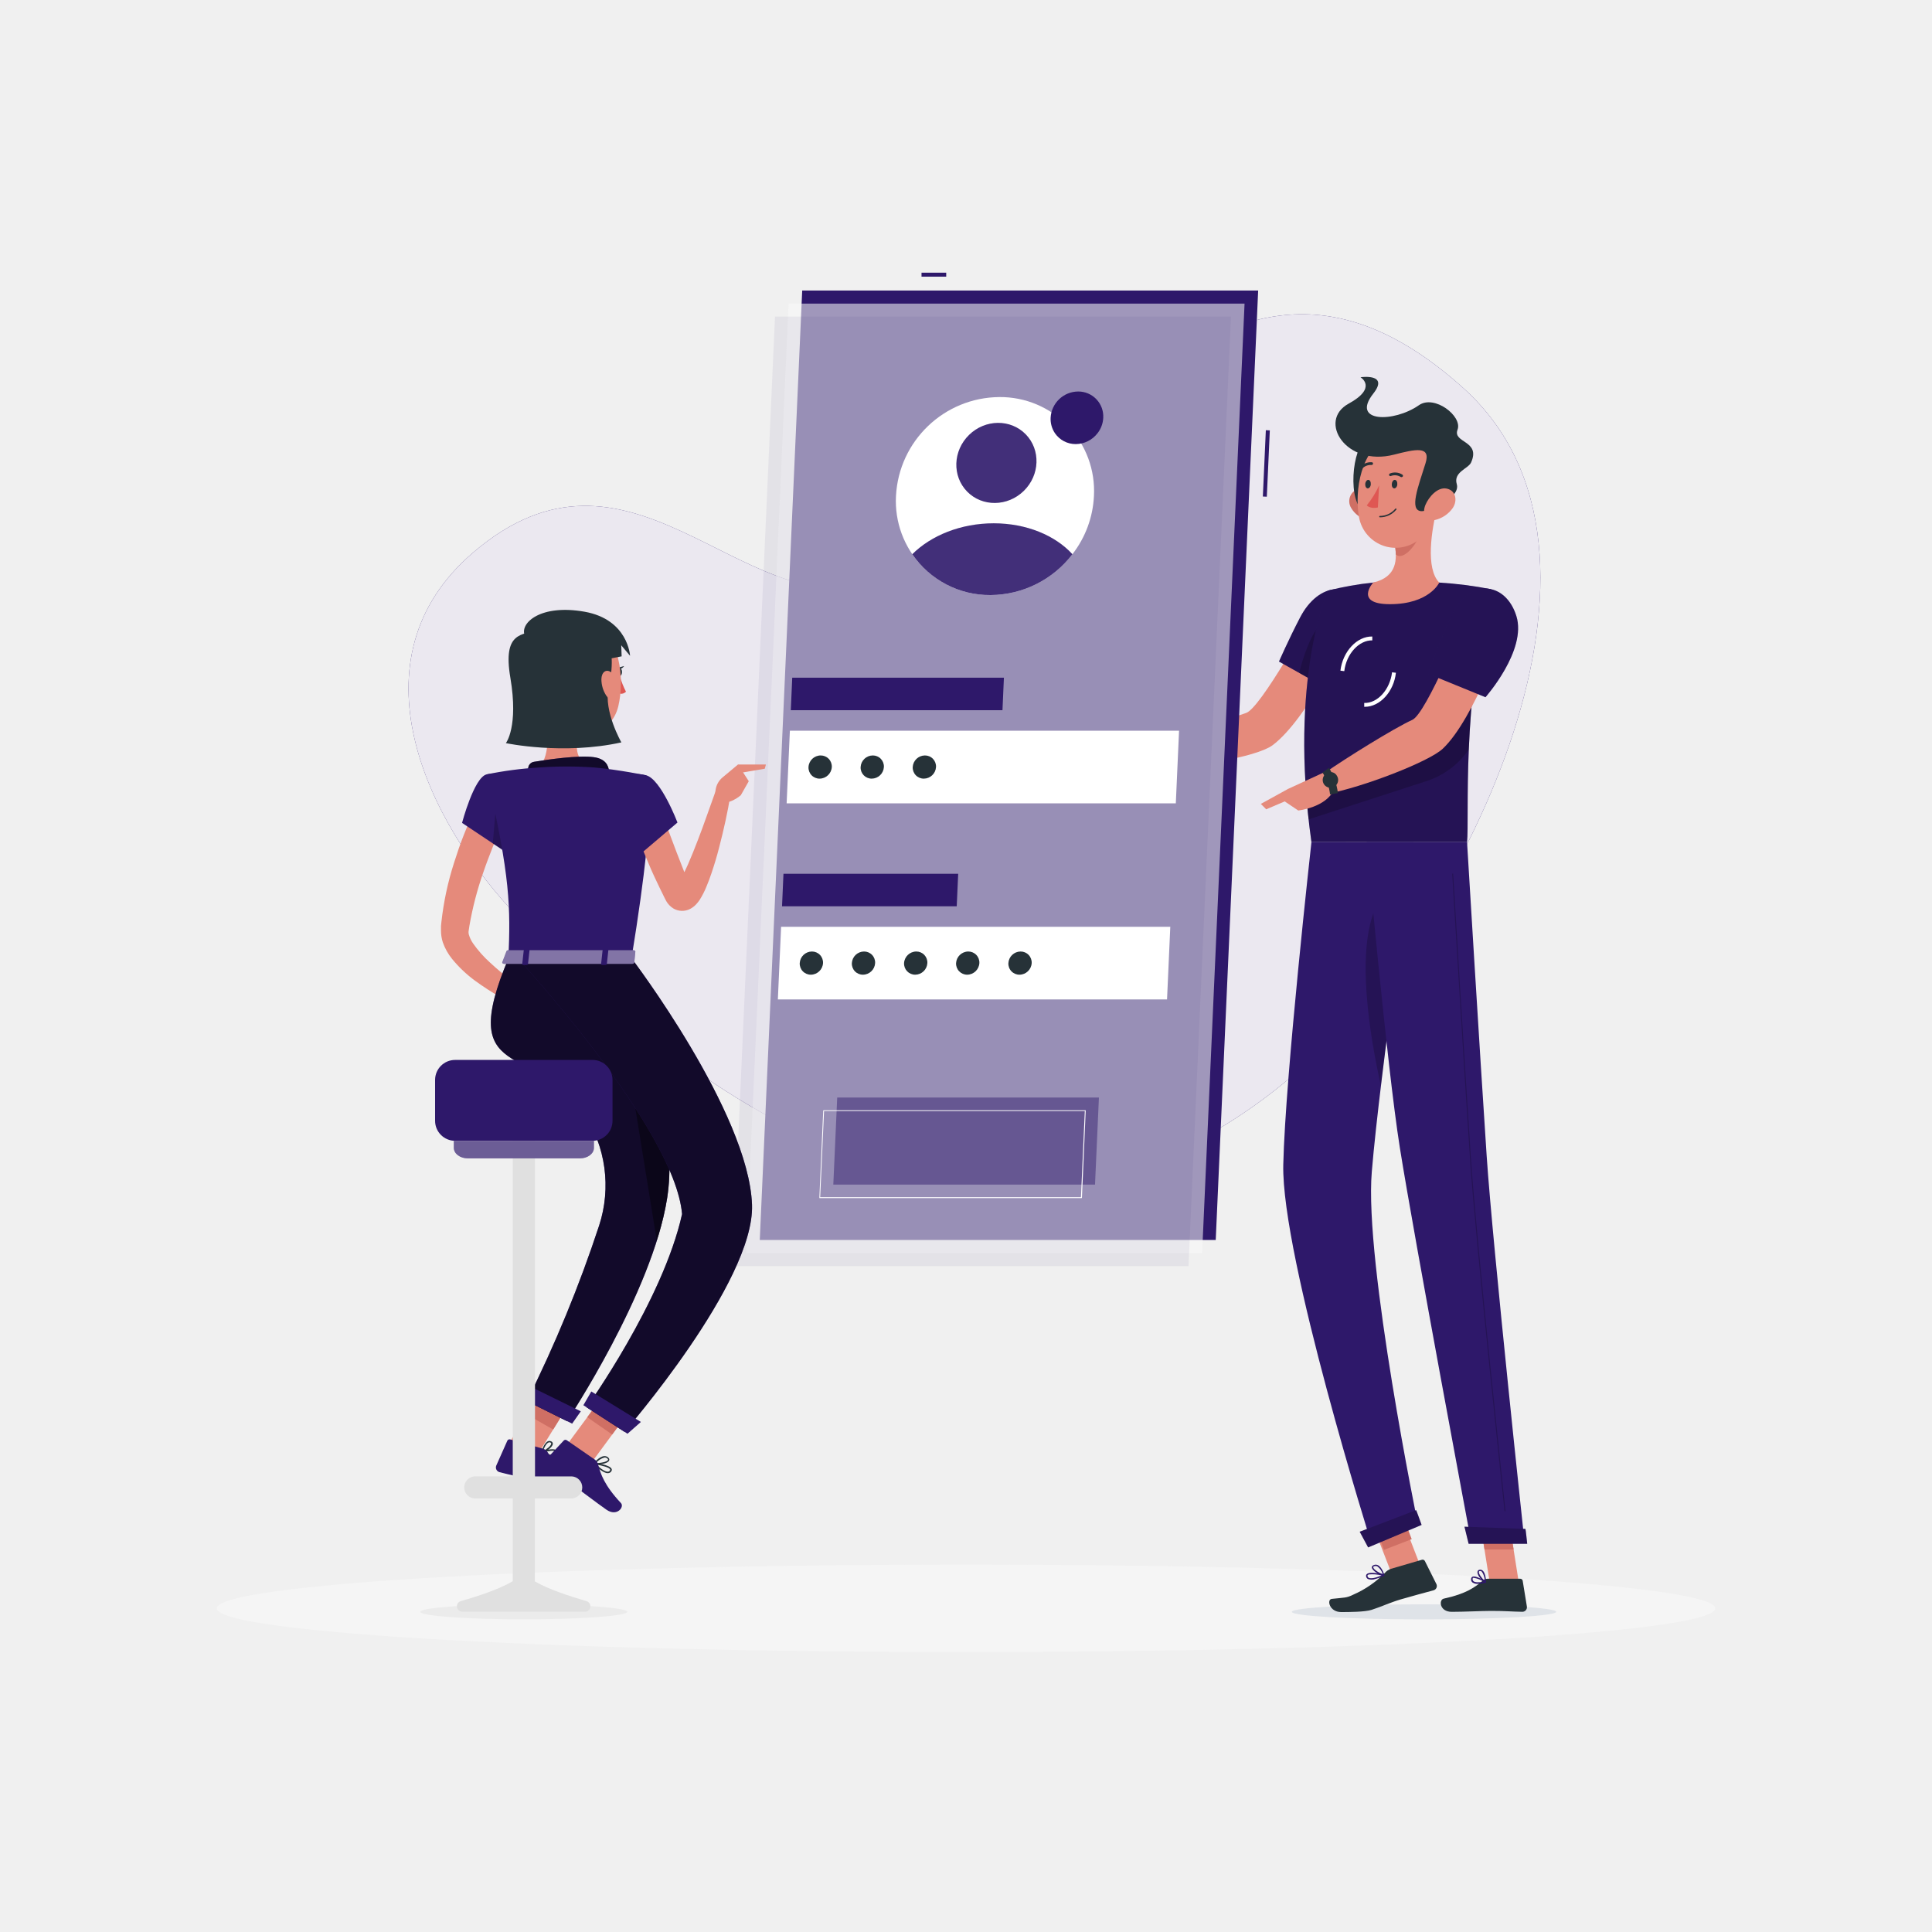
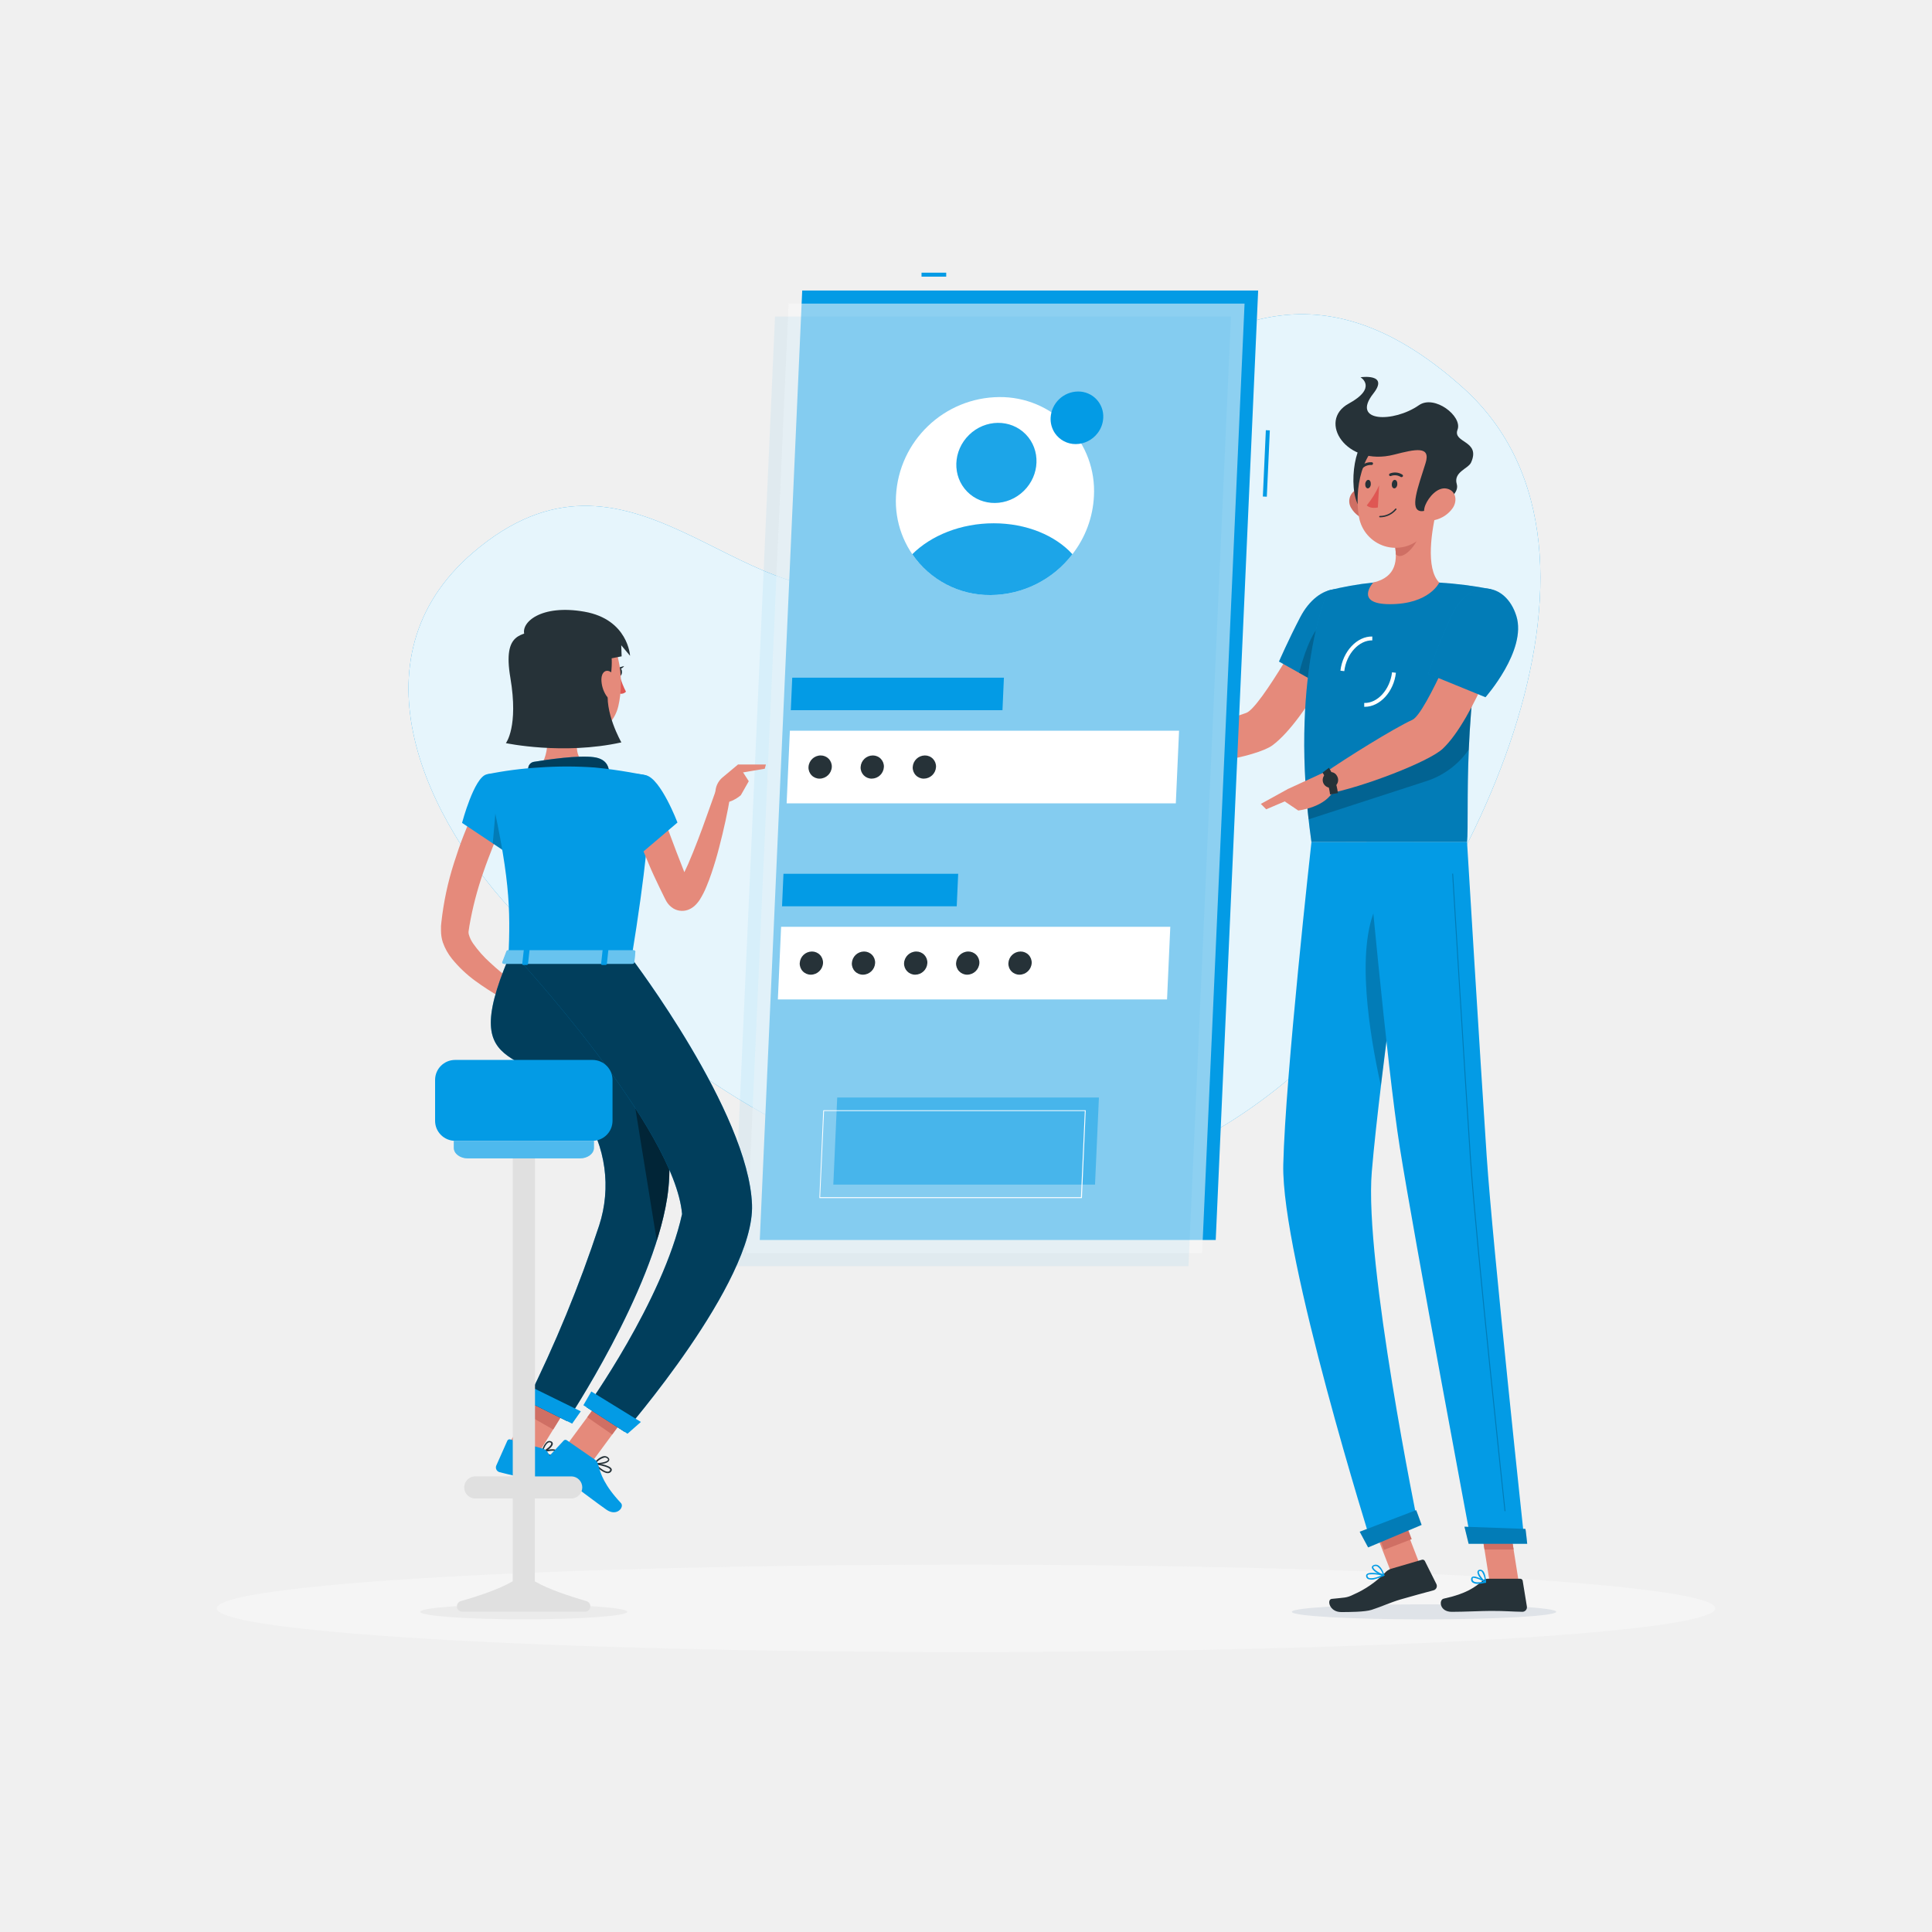
<svg xmlns="http://www.w3.org/2000/svg" viewBox="0 0 500 500">
  <g id="freepik--background-simple--inject-24">
-     <path d="M134.46,237.74C193,298.1,269.93,340,341.24,272.37c36.76-34.84,85.34-128.93,37.4-172-66.07-59.34-104,37.75-153.37,50.91-33.86,9-62.33-43-102.86-8.26C90.37,170.47,110.12,212.65,134.46,237.74Z" style="fill:#2E186A" />
+     <path d="M134.46,237.74C193,298.1,269.93,340,341.24,272.37c36.76-34.84,85.34-128.93,37.4-172-66.07-59.34-104,37.75-153.37,50.91-33.86,9-62.33-43-102.86-8.26C90.37,170.47,110.12,212.65,134.46,237.74Z" style="fill:#039BE5" />
    <path d="M134.46,237.74C193,298.1,269.93,340,341.24,272.37c36.76-34.84,85.34-128.93,37.4-172-66.07-59.34-104,37.75-153.37,50.91-33.86,9-62.33-43-102.86-8.26C90.37,170.47,110.12,212.65,134.46,237.74Z" style="fill:#fff;opacity:0.9" />
  </g>
  <g id="freepik--Shadow--inject-24">
    <ellipse cx="250" cy="416.24" rx="193.89" ry="11.32" style="fill:#f5f5f5" />
  </g>
  <g id="freepik--character-2--inject-24">
    <path d="M349.25,163.43l-9.92-4s-13.09,23.87-16.84,25.08c-5.1,1.64-15.66,6.2-21.92,7-.85,1-2.24,4.11-2.11,5.24,8.41,2.81,26.89-.92,30.85-3.86C338.32,186.22,349.25,163.43,349.25,163.43Z" style="fill:#e58a7b" />
-     <path d="M352.3,158c1.85,6.83-8.17,20.57-8.17,20.57L331,171.21s2.46-5.65,5.46-11.4C341.27,150.52,350.19,150.21,352.3,158Z" style="fill:#2E186A" />
+     <path d="M352.3,158c1.85,6.83-8.17,20.57-8.17,20.57L331,171.21s2.46-5.65,5.46-11.4C341.27,150.52,350.19,150.21,352.3,158Z" style="fill:#039BE5" />
    <path d="M352.3,158c1.85,6.83-8.17,20.57-8.17,20.57L331,171.21s2.46-5.65,5.46-11.4C341.27,150.52,350.19,150.21,352.3,158Z" style="opacity:0.2" />
    <path d="M336.21,174.15l5.17,2.9.91-15.87C339.28,163.49,337.16,170.45,336.21,174.15Z" style="opacity:0.2" />
-     <path d="M343.66,152.86s-10.22,22.74-4.26,65.08h40.27c.64-6.18-1.48-36.34,6.19-65.46a102.44,102.44,0,0,0-13.38-1.71,147.88,147.88,0,0,0-17.11,0A78.93,78.93,0,0,0,343.66,152.86Z" style="fill:#2E186A" />
+     <path d="M343.66,152.86s-10.22,22.74-4.26,65.08h40.27c.64-6.18-1.48-36.34,6.19-65.46a102.44,102.44,0,0,0-13.38-1.71,147.88,147.88,0,0,0-17.11,0A78.93,78.93,0,0,0,343.66,152.86Z" style="fill:#039BE5" />
    <path d="M343.66,152.86s-10.22,22.74-4.26,65.08h40.27c.64-6.18-1.48-36.34,6.19-65.46a102.44,102.44,0,0,0-13.38-1.71,147.88,147.88,0,0,0-17.11,0A78.93,78.93,0,0,0,343.66,152.86Z" style="opacity:0.2" />
    <path d="M334.32,417.14c-.06,1.08,15.21,1.95,34.1,1.95s34.27-.87,34.33-1.95-15.2-1.94-34.1-1.94S334.39,416.07,334.32,417.14Z" style="fill:#e8ecf1;mix-blend-mode:multiply" />
    <rect x="357.82" y="390.96" width="7.68" height="17.09" transform="matrix(0.93, -0.36, 0.36, 0.93, -119.46, 156.75)" style="fill:#e58a7b" />
    <polygon points="393.05 409.45 385.52 409.45 382.76 392.02 390.29 392.02 393.05 409.45" style="fill:#e58a7b" />
    <path d="M385,408.58h8.46a.62.62,0,0,1,.61.52l1.09,6.69a1.18,1.18,0,0,1-1.18,1.34c-2.95-.05-4.37-.23-8.09-.23-2.29,0-7,.24-10.18.24s-3.39-3.12-2.08-3.41c5.88-1.27,8.16-3,10.12-4.68A1.89,1.89,0,0,1,385,408.58Z" style="fill:#263238" />
    <path d="M360,406l8-2.34a.65.65,0,0,1,.75.32l3,6a1.15,1.15,0,0,1-.75,1.59c-2.91.8-4.86,1.29-8.5,2.35-2.51.73-5.07,1.92-7.55,2.71-1.72.55-5.76.57-7.85.57-3.09,0-3.78-3.26-2.45-3.41,3.35-.37,3.8-.2,5.65-1.13a25.69,25.69,0,0,0,8.08-5.58A3.75,3.75,0,0,1,360,406Z" style="fill:#263238" />
    <path d="M301.83,191.47,293.55,188l-3.41,9.18a34,34,0,0,0,10.24,0Z" style="fill:#e58a7b" />
    <polygon points="287.39 187.76 287.17 193.86 290.14 197.16 293.55 187.98 287.39 187.76" style="fill:#e58a7b" />
    <rect x="356.33" y="391.24" width="7.68" height="8.81" transform="translate(-118.31 156.23) rotate(-21.11)" style="fill:#cf6f64" />
    <polygon points="390.29 392.02 382.76 392.02 384.19 401.01 391.72 401.01 390.29 392.02" style="fill:#cf6f64" />
    <path d="M338.12,206.49c.15,1.81.32,3.66.54,5.56l29.94-9.72A21.44,21.44,0,0,0,380.12,194c.12-2.67.27-5.48.5-8.41.1-1.42.22-2.88.35-4.36s.31-3.12.5-4.7Z" style="opacity:0.2" />
    <path d="M347.9,173.69l-1-.12c.59-5,4.32-8.94,8.25-8.84l0,1C351.71,165.66,348.43,169.21,347.9,173.69Z" style="fill:#fff" />
    <path d="M353.23,182.92h-.17l0-1c3.44.13,6.67-3.46,7.2-7.93l1,.12C360.73,179,357.12,182.92,353.23,182.92Z" style="fill:#fff" />
    <path d="M371.92,131.5c-1.41,5.51-3.07,15.6.56,19.27,0,0-2.54,5.59-12.77,5.59-9.35,0-4.34-5.59-4.34-5.59,6.22-1.46,6.33-6,5.51-10.3Z" style="fill:#e58a7b" />
    <path d="M367.42,135.16l-6.53,5.31a17.6,17.6,0,0,1,.35,3c1.91,1.9,5.74-2.91,6.13-5.37A8,8,0,0,0,367.42,135.16Z" style="fill:#cf6f64" />
    <path d="M349.66,131.43a6.61,6.61,0,0,0,4.25,3.14c2.4.53,3.6-1.68,2.94-3.9-.59-2-2.56-4.69-5-4.23A3.34,3.34,0,0,0,349.66,131.43Z" style="fill:#cf6f64" />
    <path d="M353.63,113.8c-3.74,1.71-5.06,16.57-.36,18.77S360.71,110.55,353.63,113.8Z" style="fill:#263238" />
    <path d="M373.06,123.21c-.9,7.46-1,11.85-5,15.67a9.62,9.62,0,0,1-16.36-5.1c-1.21-6.7.46-17.77,7.94-20.74A9.63,9.63,0,0,1,373.06,123.21Z" style="fill:#e58a7b" />
    <path d="M360.77,117.66c5.54-1.41,9.61-2.37,8.15,2.24-1.93,6.16-4.25,12.12-1.14,12.39,1.9.17,10.3-3.39,9.23-7-.93-3.14,3-4,3.7-5.59,2.59-5.76-4.82-5-3.5-8.5s-6-9.14-10-6.33c-6.51,4.54-17.68,4.47-11.81-3,4.21-5.33-3.3-4.24-3.3-4.24s4.54,2.69-3.1,6.85C340.92,108.92,348.33,120.85,360.77,117.66Z" style="fill:#263238" />
    <path d="M376,131.43a7.75,7.75,0,0,1-4.61,3.14c-2.47.53-3.42-1.68-2.49-3.9.83-2,3.11-4.69,5.47-4.23S377.27,129.47,376,131.43Z" style="fill:#e58a7b" />
-     <path d="M339.4,217.94s-6.76,60.5-7.29,83.46c-.54,23.88,22.91,98.39,22.91,98.39l12-5s-14-68.08-12-91.53c2.12-25.57,10.88-85.28,10.88-85.28Z" style="fill:#2E186A" />
+     <path d="M339.4,217.94s-6.76,60.5-7.29,83.46c-.54,23.88,22.91,98.39,22.91,98.39l12-5s-14-68.08-12-91.53c2.12-25.57,10.88-85.28,10.88-85.28Z" style="fill:#039BE5" />
    <path d="M356.2,234.55c-5.39,11.18-1.76,33.29,1.16,46.39,1.11-9.25,2.43-19.29,3.68-28.58C360.92,238.08,359.81,227.05,356.2,234.55Z" style="opacity:0.2" />
-     <path d="M366.49,390.83c.06,0,1.42,3.82,1.42,3.82l-13.84,5.82-2.18-4.06Z" style="fill:#2E186A" />
-     <path d="M353.69,217.94s5.17,57.54,8.59,79.09c3.76,23.61,18.5,102.24,18.5,102.24h13.79s-8.26-76.72-9.82-100.1c-1.7-25.36-5.08-81.23-5.08-81.23Z" style="fill:#2E186A" />
-     <path d="M394.78,395.68c.06,0,.46,3.85.46,3.85H380.08L379,395.11Z" style="fill:#2E186A" />
+     <path d="M366.49,390.83c.06,0,1.42,3.82,1.42,3.82l-13.84,5.82-2.18-4.06Z" style="fill:#039BE5" />
+     <path d="M353.69,217.94s5.17,57.54,8.59,79.09c3.76,23.61,18.5,102.24,18.5,102.24h13.79s-8.26-76.72-9.82-100.1c-1.7-25.36-5.08-81.23-5.08-81.23Z" style="fill:#039BE5" />
+     <path d="M394.78,395.68c.06,0,.46,3.85.46,3.85H380.08L379,395.11Z" style="fill:#039BE5" />
    <path d="M389.5,391.12a.13.13,0,0,1-.13-.11c-.08-.7-7.53-70-8.93-91-1.52-22.78-4.58-73.31-4.61-73.82a.12.12,0,0,1,.12-.13h0a.13.13,0,0,1,.13.12c0,.51,3.09,51,4.61,73.82,1.4,21,8.85,90.25,8.92,91a.12.12,0,0,1-.11.14Z" style="opacity:0.2" />
    <path d="M361.62,125.29c0,.61-.38,1.1-.78,1.1s-.69-.49-.65-1.1.38-1.1.78-1.1S361.66,124.69,361.62,125.29Z" style="fill:#263238" />
    <path d="M354.76,125.29c0,.61-.39,1.1-.78,1.1s-.69-.49-.66-1.1.39-1.1.79-1.1S354.8,124.69,354.76,125.29Z" style="fill:#263238" />
    <path d="M356.92,125.6a23.3,23.3,0,0,1-3.2,5.19c1,1,2.87.54,2.87.54Z" style="fill:#df5753" />
    <path d="M357.1,133.88a.17.17,0,0,1-.17-.18.19.19,0,0,1,.19-.18,5.12,5.12,0,0,0,4-1.88.19.19,0,0,1,.25,0,.18.18,0,0,1,0,.25A5.46,5.46,0,0,1,357.1,133.88Z" style="fill:#263238" />
    <path d="M362.84,123.45a.34.34,0,0,1-.31,0,2.84,2.84,0,0,0-2.55-.27.34.34,0,0,1-.46-.16.37.37,0,0,1,.19-.48,3.51,3.51,0,0,1,3.23.3.35.35,0,0,1,.09.49A.4.4,0,0,1,362.84,123.45Z" style="fill:#263238" />
    <path d="M352.11,121.45a.29.29,0,0,1-.14-.08.35.35,0,0,1,0-.5,3.74,3.74,0,0,1,3.08-1.24.34.34,0,0,1,.28.41.39.39,0,0,1-.42.3h0a3,3,0,0,0-2.43,1A.37.37,0,0,1,352.11,121.45Z" style="fill:#263238" />
    <path d="M389.73,162.32l-10.4-2.77s-10.2,25.11-13.81,26.74c-4.9,2.24-17.31,10-22.59,13.67-.29,1.25-.06,4.56.6,5.47,9-1.64,26.23-8.27,29.83-11.64C381.57,186.1,389.73,162.32,389.73,162.32Z" style="fill:#e58a7b" />
-     <path d="M382.47,409.9a2.19,2.19,0,0,1-1.43-.39,1,1,0,0,1-.31-.94.59.59,0,0,1,.34-.5c.84-.43,3.19,1.06,3.46,1.23a.16.16,0,0,1,.07.18.21.21,0,0,1-.14.15A9.48,9.48,0,0,1,382.47,409.9Zm-1-1.56a.53.53,0,0,0-.23,0,.22.22,0,0,0-.12.21.68.68,0,0,0,.2.65c.39.35,1.37.39,2.66.14A6.63,6.63,0,0,0,381.44,408.34Z" style="fill:#2E186A" />
-     <path d="M384.41,409.63a.13.13,0,0,1-.08,0c-.75-.42-2.16-2.07-1.95-2.91a.61.61,0,0,1,.59-.47.94.94,0,0,1,.75.23c.83.71.88,2.89.88,3a.15.15,0,0,1-.09.16A.17.17,0,0,1,384.41,409.63Zm-1.34-3.05H383c-.23,0-.26.13-.27.18-.12.49.77,1.74,1.51,2.33a4.14,4.14,0,0,0-.75-2.36A.61.61,0,0,0,383.07,406.58Z" style="fill:#2E186A" />
-     <path d="M355.92,408.65a2.87,2.87,0,0,1-1.89,0,.94.94,0,0,1-.49-.76.59.59,0,0,1,.21-.53c.8-.72,4.07,0,4.44.14a.16.16,0,0,1,.12.16.19.19,0,0,1-.11.18A14.64,14.64,0,0,1,355.92,408.65Zm-1.63-1.19a.69.69,0,0,0-.31.15.21.21,0,0,0-.08.21.63.63,0,0,0,.32.51c.53.28,1.76.06,3.35-.61A9.84,9.84,0,0,0,354.29,407.46Z" style="fill:#2E186A" />
-     <path d="M358.17,407.84h-.08c-1-.18-3-1.33-3.06-2.19,0-.2.09-.48.57-.64a1.28,1.28,0,0,1,1,.06c1.08.53,1.65,2.45,1.68,2.54a.18.18,0,0,1-.05.17A.18.18,0,0,1,358.17,407.84Zm-2.37-2.53-.1,0c-.31.11-.31.24-.31.28,0,.52,1.45,1.47,2.46,1.79a3.78,3.78,0,0,0-1.4-2A.92.92,0,0,0,355.8,405.31Z" style="fill:#2E186A" />
+     <path d="M382.47,409.9a2.19,2.19,0,0,1-1.43-.39,1,1,0,0,1-.31-.94.59.59,0,0,1,.34-.5c.84-.43,3.19,1.06,3.46,1.23a.16.16,0,0,1,.07.18.21.21,0,0,1-.14.15A9.48,9.48,0,0,1,382.47,409.9Zm-1-1.56a.53.53,0,0,0-.23,0,.22.22,0,0,0-.12.21.68.68,0,0,0,.2.65c.39.35,1.37.39,2.66.14A6.63,6.63,0,0,0,381.44,408.34Z" style="fill:#039BE5" />
+     <path d="M384.41,409.63a.13.13,0,0,1-.08,0c-.75-.42-2.16-2.07-1.95-2.91a.61.61,0,0,1,.59-.47.94.94,0,0,1,.75.23c.83.71.88,2.89.88,3a.15.15,0,0,1-.09.16A.17.17,0,0,1,384.41,409.63Zm-1.34-3.05H383c-.23,0-.26.13-.27.18-.12.49.77,1.74,1.51,2.33a4.14,4.14,0,0,0-.75-2.36A.61.61,0,0,0,383.07,406.58Z" style="fill:#039BE5" />
+     <path d="M355.92,408.65a2.87,2.87,0,0,1-1.89,0,.94.94,0,0,1-.49-.76.59.59,0,0,1,.21-.53c.8-.72,4.07,0,4.44.14a.16.16,0,0,1,.12.16.19.19,0,0,1-.11.18A14.64,14.64,0,0,1,355.92,408.65Zm-1.63-1.19a.69.69,0,0,0-.31.15.21.21,0,0,0-.08.21.63.63,0,0,0,.32.51c.53.28,1.76.06,3.35-.61A9.84,9.84,0,0,0,354.29,407.46Z" style="fill:#039BE5" />
+     <path d="M358.17,407.84h-.08c-1-.18-3-1.33-3.06-2.19,0-.2.09-.48.57-.64a1.28,1.28,0,0,1,1,.06c1.08.53,1.65,2.45,1.68,2.54a.18.18,0,0,1-.05.17A.18.18,0,0,1,358.17,407.84Zm-2.37-2.53-.1,0c-.31.11-.31.24-.31.28,0,.52,1.45,1.47,2.46,1.79a3.78,3.78,0,0,0-1.4-2A.92.92,0,0,0,355.8,405.31Z" style="fill:#039BE5" />
    <path d="M343.78,199.37l-10.43,4.8-1.21,3,3.85,2.59s7.2-.78,9.25-5.41Z" style="fill:#e58a7b" />
    <path d="M344.22,205.6a14.06,14.06,0,0,0-1.94-5.66l1.65-1.24a16.09,16.09,0,0,1,2.32,6.55Z" style="fill:#263238" />
    <path d="M346,200.79a2,2,0,1,1-2.44-.78A1.82,1.82,0,0,1,346,200.79Z" style="fill:#263238" />
    <polygon points="326.3 208.05 327.69 209.45 337.05 205.45 333.35 204.17 326.3 208.05" style="fill:#e58a7b" />
    <path d="M366.49,390.83c.06,0,1.42,3.82,1.42,3.82l-13.84,5.82-2.18-4.06Z" style="opacity:0.2" />
    <path d="M394.78,395.68c.06,0,.46,3.85.46,3.85H380.08L379,395.11Z" style="opacity:0.2" />
-     <path d="M392.44,159.44c2.75,8.87-8,21-8,21l-14.85-6.06a154.08,154.08,0,0,1,6.08-15.07C380.23,149.48,389.66,150.49,392.44,159.44Z" style="fill:#2E186A" />
+     <path d="M392.44,159.44c2.75,8.87-8,21-8,21l-14.85-6.06a154.08,154.08,0,0,1,6.08-15.07C380.23,149.48,389.66,150.49,392.44,159.44Z" style="fill:#039BE5" />
    <path d="M392.44,159.44c2.75,8.87-8,21-8,21l-14.85-6.06a154.08,154.08,0,0,1,6.08-15.07C380.23,149.48,389.66,150.49,392.44,159.44Z" style="opacity:0.2" />
  </g>
  <g id="freepik--Screen--inject-24">
-     <rect x="238.49" y="70.57" width="6.39" height="1.03" style="fill:#2E186A" />
-     <rect x="319.14" y="119.42" width="17.18" height="1.03" transform="translate(193.16 441.94) rotate(-87.42)" style="fill:#2E186A" />
-     <polygon points="325.61 75.19 207.61 75.19 196.63 320.91 314.63 320.91 325.61 75.19" style="fill:#2E186A" />
+     <rect x="238.49" y="70.57" width="6.39" height="1.03" style="fill:#039BE5" />
+     <rect x="319.14" y="119.42" width="17.18" height="1.03" transform="translate(193.16 441.94) rotate(-87.42)" style="fill:#039BE5" />
+     <polygon points="325.61 75.19 207.61 75.19 196.63 320.91 314.63 320.91 325.61 75.19" style="fill:#039BE5" />
    <polygon points="322.09 78.57 204.09 78.57 193.11 324.29 311.11 324.29 322.09 78.57" style="fill:#fafafa;opacity:0.56" />
-     <polygon points="318.57 81.94 200.57 81.94 189.58 327.66 307.58 327.66 318.57 81.94" style="fill:#2E186A;opacity:0.07" />
+     <polygon points="318.57 81.94 200.57 81.94 189.58 327.66 307.58 327.66 318.57 81.94" style="fill:#039BE5;opacity:0.07" />
    <polygon points="305.14 189.11 204.42 189.11 203.58 207.91 304.3 207.91 305.14 189.11" style="fill:#fff" />
-     <polygon points="259.81 175.39 205.03 175.39 204.66 183.8 259.44 183.8 259.81 175.39" style="fill:#2E186A" />
+     <polygon points="259.81 175.39 205.03 175.39 204.66 183.8 259.44 183.8 259.81 175.39" style="fill:#039BE5" />
    <polygon points="302.87 239.85 202.15 239.85 201.31 258.65 302.03 258.65 302.87 239.85" style="fill:#fff" />
-     <polygon points="284.4 284.04 216.67 284.04 215.66 306.57 283.39 306.57 284.4 284.04" style="fill:#2E186A;opacity:0.47" />
+     <polygon points="284.4 284.04 216.67 284.04 215.66 306.57 283.39 306.57 284.4 284.04" style="fill:#039BE5;opacity:0.47" />
    <path d="M279.87,310.07H212.14a.18.18,0,0,1-.09,0,.14.14,0,0,1,0-.09l1-22.54a.11.11,0,0,1,.12-.11h67.73a.09.09,0,0,1,.08,0,.08.08,0,0,1,0,.08L280,310A.13.13,0,0,1,279.87,310.07Zm-67.61-.24h67.49l1-22.3H213.26Z" style="fill:#fff" />
-     <polygon points="247.98 226.13 202.76 226.13 202.39 234.55 247.6 234.55 247.98 226.13" style="fill:#2E186A" />
+     <polygon points="247.98 226.13 202.76 226.13 202.39 234.55 247.6 234.55 247.98 226.13" style="fill:#039BE5" />
    <path d="M283.11,128.38a26.53,26.53,0,0,1-5.57,15.05A26.88,26.88,0,0,1,256.34,154a24.31,24.31,0,0,1-24.46-25.62,27,27,0,0,1,26.75-25.62A24.29,24.29,0,0,1,283.11,128.38Z" style="fill:#fff" />
-     <path d="M285.52,108.12a7,7,0,0,1-1.48,4,7.17,7.17,0,0,1-5.64,2.81,6.48,6.48,0,0,1-5.38-2.81,6.61,6.61,0,0,1-1.12-4,7.18,7.18,0,0,1,7.11-6.8A6.46,6.46,0,0,1,285.52,108.12Z" style="fill:#2E186A" />
+     <path d="M285.52,108.12a7,7,0,0,1-1.48,4,7.17,7.17,0,0,1-5.64,2.81,6.48,6.48,0,0,1-5.38-2.81,6.61,6.61,0,0,1-1.12-4,7.18,7.18,0,0,1,7.11-6.8A6.46,6.46,0,0,1,285.52,108.12Z" style="fill:#039BE5" />
    <path d="M215.27,198.51a3.19,3.19,0,0,1-3.15,3,2.85,2.85,0,0,1-2.88-3,3.17,3.17,0,0,1,3.15-3A2.86,2.86,0,0,1,215.27,198.51Z" style="fill:#263238" />
    <path d="M228.75,198.51a3.18,3.18,0,0,1-3.15,3,2.85,2.85,0,0,1-2.87-3,3.17,3.17,0,0,1,3.14-3A2.85,2.85,0,0,1,228.75,198.51Z" style="fill:#263238" />
    <path d="M242.24,198.51a3.18,3.18,0,0,1-3.15,3,2.86,2.86,0,0,1-2.88-3,3.18,3.18,0,0,1,3.15-3A2.85,2.85,0,0,1,242.24,198.51Z" style="fill:#263238" />
    <path d="M213,249.25a3.19,3.19,0,0,1-3.15,3,2.86,2.86,0,0,1-2.88-3,3.18,3.18,0,0,1,3.15-3A2.86,2.86,0,0,1,213,249.25Z" style="fill:#263238" />
    <path d="M226.48,249.25a3.18,3.18,0,0,1-3.14,3,2.85,2.85,0,0,1-2.88-3,3.18,3.18,0,0,1,3.15-3A2.85,2.85,0,0,1,226.48,249.25Z" style="fill:#263238" />
    <path d="M240,249.25a3.18,3.18,0,0,1-3.15,3,2.87,2.87,0,0,1-2.88-3,3.19,3.19,0,0,1,3.15-3A2.85,2.85,0,0,1,240,249.25Z" style="fill:#263238" />
    <path d="M253.46,249.25a3.19,3.19,0,0,1-3.15,3,2.87,2.87,0,0,1-2.88-3,3.19,3.19,0,0,1,3.15-3A2.86,2.86,0,0,1,253.46,249.25Z" style="fill:#263238" />
    <path d="M267,249.25a3.19,3.19,0,0,1-3.15,3,2.85,2.85,0,0,1-2.88-3,3.18,3.18,0,0,1,3.15-3A2.86,2.86,0,0,1,267,249.25Z" style="fill:#263238" />
-     <ellipse cx="257.87" cy="119.82" rx="10.6" ry="10.13" transform="translate(-10.27 214.43) rotate(-44.36)" style="fill:#2E186A" />
-     <path d="M277.54,143.43A26.88,26.88,0,0,1,256.34,154a24.27,24.27,0,0,1-20.24-10.57c4.86-4.84,12.55-8,21.07-8S273.11,138.59,277.54,143.43Z" style="fill:#2E186A" />
+     <ellipse cx="257.87" cy="119.82" rx="10.6" ry="10.13" transform="translate(-10.27 214.43) rotate(-44.36)" style="fill:#039BE5" />
+     <path d="M277.54,143.43A26.88,26.88,0,0,1,256.34,154a24.27,24.27,0,0,1-20.24-10.57c4.86-4.84,12.55-8,21.07-8S273.11,138.59,277.54,143.43Z" style="fill:#039BE5" />
    <ellipse cx="257.87" cy="119.82" rx="10.6" ry="10.13" transform="translate(-10.27 214.43) rotate(-44.36)" style="fill:#fff;opacity:0.1" />
    <path d="M277.54,143.43A26.88,26.88,0,0,1,256.34,154a24.27,24.27,0,0,1-20.24-10.57c4.86-4.84,12.55-8,21.07-8S273.11,138.59,277.54,143.43Z" style="fill:#fff;opacity:0.1" />
  </g>
  <g id="freepik--character-1--inject-24">
    <path d="M130.41,212.44c-.95,2.08-1.95,4.37-2.82,6.59s-1.76,4.51-2.53,6.79a86.24,86.24,0,0,0-3.58,13.8l-.22,1.47a2.15,2.15,0,0,0,.07.75,7.8,7.8,0,0,0,1.1,2.32,29.28,29.28,0,0,0,4.44,5,67.35,67.35,0,0,0,5.52,4.61c1.92,1.48,3.94,2.92,5.93,4.28l-1.87,3.51A70.87,70.87,0,0,1,123,253.85a32.39,32.39,0,0,1-6-5.68,14.25,14.25,0,0,1-2.39-4.27,9.7,9.7,0,0,1-.48-3c0-.24,0-.59,0-.76l0-.49.1-1a78.22,78.22,0,0,1,3.27-15.34c.78-2.46,1.61-4.91,2.56-7.3s1.93-4.73,3.14-7.16Z" style="fill:#e58a7b" />
    <path d="M136.91,257.43l7.07-3.58-1.83,7.76s-4.85,1.36-7.1-1Z" style="fill:#e58a7b" />
    <polygon points="150.45 255.12 148.57 261.54 142.15 261.61 143.98 253.85 150.45 255.12" style="fill:#e58a7b" />
    <path d="M160.43,175A20,20,0,0,0,162,179a1.63,1.63,0,0,1-1.59.51Z" style="fill:#df5753" />
    <ellipse cx="160.22" cy="173.91" rx="0.75" ry="1.15" style="fill:#263238" />
    <path d="M160,172.8l1.52-.43S160.78,173.55,160,172.8Z" style="fill:#263238" />
    <path d="M140.9,182.34c.91,4.65,1.82,13.18-1.44,16.29,0,0,1.28,4.72,9.93,4.72,9.51,0,4.54-4.72,4.54-4.72-5.19-1.24-5.06-5.09-4.15-8.71Z" style="fill:#e58a7b" />
    <path d="M138.37,171.74c.48,7.77.52,11.07,4.44,15.06,5.91,6,15.35,3.72,17.2-4,1.67-7,.61-18.52-7-21.61A10.62,10.62,0,0,0,138.37,171.74Z" style="fill:#e58a7b" />
    <path d="M139.14,163c-3.9,1.42-9.1.36-7.06,12.39,2.16,12.74-1.16,16.93-1.16,16.93s14.79,3.15,29.89-.19c0,0-4.61-8.06-3.32-14,1.65-7.5.35-10.27.35-10.27S144.62,161,139.14,163Z" style="fill:#263238" />
    <path d="M155.64,175.79a7.81,7.81,0,0,0,1.22,4.17c1.06,1.62,2.31,1,2.62-.72.28-1.51.07-4.18-1.28-5.22S155.66,174,155.64,175.79Z" style="fill:#e58a7b" />
    <path d="M135.75,164.31c-1.12-3.15,4.22-8,15.52-6s11.79,11.41,11.79,11.41L160.78,167l.1,2.86-11.61,2.23Z" style="fill:#263238" />
-     <path d="M136.71,199.16h0a1.77,1.77,0,0,1,1.45-2c3.52-.58,11.52-1.76,15.54-1.2,3,.42,3.78,2.16,3.91,3.59a1.76,1.76,0,0,1-1.85,1.9l-17.38-.78A1.78,1.78,0,0,1,136.71,199.16Z" style="fill:#2E186A" />
+     <path d="M136.71,199.16h0a1.77,1.77,0,0,1,1.45-2c3.52-.58,11.52-1.76,15.54-1.2,3,.42,3.78,2.16,3.91,3.59a1.76,1.76,0,0,1-1.85,1.9l-17.38-.78A1.78,1.78,0,0,1,136.71,199.16Z" style="fill:#039BE5" />
    <path d="M136.71,199.16h0a1.77,1.77,0,0,1,1.45-2c3.52-.58,11.52-1.76,15.54-1.2,3,.42,3.78,2.16,3.91,3.59a1.76,1.76,0,0,1-1.85,1.9l-17.38-.78A1.78,1.78,0,0,1,136.71,199.16Z" style="opacity:0.6" />
    <polygon points="146.76 373.86 153.21 378.34 164 363.71 157.55 359.24 146.76 373.86" style="fill:#e58a7b" />
    <polygon points="131.72 373.57 138.53 377.45 148.08 361.98 141.27 358.1 131.72 373.57" style="fill:#e58a7b" />
    <polygon points="163.99 363.71 158.43 371.25 151.98 366.78 157.54 359.24 163.99 363.71" style="fill:#cf6f64" />
    <polygon points="141.26 358.1 148.08 361.99 143.16 369.96 136.34 366.07 141.26 358.1" style="fill:#cf6f64" />
-     <path d="M152.2,248s25.18,31.73,20.45,62.08c-3.81,24.51-25.91,57.7-25.91,57.7l-10.39-5.16a339.26,339.26,0,0,0,18.7-45.44,33.59,33.59,0,0,0-4-29.1c-12.76-18.63-33.2-7.54-19.45-40.08Z" style="fill:#2E186A" />
+     <path d="M152.2,248s25.18,31.73,20.45,62.08c-3.81,24.51-25.91,57.7-25.91,57.7l-10.39-5.16a339.26,339.26,0,0,0,18.7-45.44,33.59,33.59,0,0,0-4-29.1c-12.76-18.63-33.2-7.54-19.45-40.08Z" style="fill:#039BE5" />
    <path d="M152.2,248s25.18,31.73,20.45,62.08c-3.81,24.51-25.91,57.7-25.91,57.7l-10.39-5.16a339.26,339.26,0,0,0,18.7-45.44,33.59,33.59,0,0,0-4-29.1c-12.76-18.63-33.2-7.54-19.45-40.08Z" style="opacity:0.6" />
    <path d="M164.55,268.38l-3.66-3.64c0,.29,7.09,44.06,9.08,56.36a74.53,74.53,0,0,0,2.69-11C175,295.21,170.11,280,164.55,268.38Z" style="opacity:0.4" />
-     <path d="M163.44,248s30.32,39.88,31.18,63.79c.71,20-33,58.75-33,58.75l-9.8-6.34s19.73-27.52,24.7-50C174.6,291.92,134,248,134,248Z" style="fill:#2E186A" />
+     <path d="M163.44,248s30.32,39.88,31.18,63.79c.71,20-33,58.75-33,58.75l-9.8-6.34s19.73-27.52,24.7-50C174.6,291.92,134,248,134,248Z" style="fill:#039BE5" />
    <path d="M163.44,248s30.32,39.88,31.18,63.79c.71,20-33,58.75-33,58.75l-9.8-6.34s19.73-27.52,24.7-50C174.6,291.92,134,248,134,248Z" style="opacity:0.6" />
-     <path d="M125.93,200.41c-3.24.77-6.35,12.55-6.35,12.55l12.67,8.46s4.22-9.32,2.74-13.4C133.46,203.77,130,199.44,125.93,200.41Z" style="fill:#2E186A" />
+     <path d="M125.93,200.41c-3.24.77-6.35,12.55-6.35,12.55l12.67,8.46s4.22-9.32,2.74-13.4C133.46,203.77,130,199.44,125.93,200.41Z" style="fill:#039BE5" />
    <path d="M128.41,208l-.88,10.27,4.71,3.16a42.2,42.2,0,0,0,2.87-9.14Z" style="opacity:0.2" />
-     <path d="M167.19,200.64s3.74,1.31-3.75,47.35H131.58c.54-13,.55-21-5.65-47.58a94.29,94.29,0,0,1,13.53-1.78,101.16,101.16,0,0,1,14.47,0C160.15,199.2,167.19,200.64,167.19,200.64Z" style="fill:#2E186A" />
+     <path d="M167.19,200.64s3.74,1.31-3.75,47.35H131.58c.54-13,.55-21-5.65-47.58a94.29,94.29,0,0,1,13.53-1.78,101.16,101.16,0,0,1,14.47,0C160.15,199.2,167.19,200.64,167.19,200.64Z" style="fill:#039BE5" />
    <path d="M170.43,208c.72,2,1.48,4.15,2.28,6.22s1.56,4.2,2.37,6.3l2.45,6.28.62,1.57.32.78.15.39c0,.07,0,.07,0,.06a2.06,2.06,0,0,0-.7-.62,2.85,2.85,0,0,0-1.3-.39,2.61,2.61,0,0,0-1.11.21c-.46.21-.46.3-.45.29a1.21,1.21,0,0,0,.22-.23,13.63,13.63,0,0,0,1.43-2.33c.47-.92.92-1.9,1.37-2.89.88-2,1.69-4.07,2.5-6.16s1.58-4.2,2.33-6.33l2.28-6.38,3.85,1c-.76,4.56-1.74,9-2.92,13.52-.57,2.25-1.24,4.48-2,6.73-.38,1.13-.8,2.25-1.28,3.4A21.55,21.55,0,0,1,181,233a9.32,9.32,0,0,1-.88,1.08,5.42,5.42,0,0,1-1.82,1.29,4.48,4.48,0,0,1-1.94.36,4.4,4.4,0,0,1-2.11-.63,5.38,5.38,0,0,1-1.82-1.89c-.15-.26-.28-.52-.37-.71l-.19-.38-.38-.78-.76-1.55c-1-2.08-2-4.18-2.87-6.29s-1.79-4.25-2.65-6.4-1.63-4.3-2.36-6.62Z" style="fill:#e58a7b" />
-     <path d="M167.19,200.64c3.83.91,8.14,12.23,8.14,12.23l-11.39,9.69s-7.37-12.34-5.88-16.41C159.61,201.91,162.19,199.45,167.19,200.64Z" style="fill:#2E186A" />
+     <path d="M167.19,200.64c3.83.91,8.14,12.23,8.14,12.23l-11.39,9.69s-7.37-12.34-5.88-16.41C159.61,201.91,162.19,199.45,167.19,200.64Z" style="fill:#039BE5" />
    <path d="M187,201.19l4-3.34,2.78,4.33-2.05,3.61s-3.26,3-6.14,1.47h0A5.17,5.17,0,0,1,187,201.19Z" style="fill:#e58a7b" />
    <polygon points="198.22 197.86 197.92 198.95 191.59 200.01 190.97 197.85 198.22 197.86" style="fill:#e58a7b" />
-     <polygon points="162.4 371.05 150.98 363.67 153.03 360.11 165.86 368 162.4 371.05" style="fill:#2E186A" />
+     <polygon points="162.4 371.05 150.98 363.67 153.03 360.11 165.86 368 162.4 371.05" style="fill:#039BE5" />
    <path d="M143,376.93a6.88,6.88,0,0,1-2.82-1,.18.18,0,0,1,0-.34c.31-.1,3-.93,3.78-.29a.64.64,0,0,1,.22.61,1.06,1.06,0,0,1-.57.86A1.31,1.31,0,0,1,143,376.93Zm-2.25-1.1c1.25.64,2.25.87,2.73.63a.7.7,0,0,0,.36-.58c0-.16,0-.23-.09-.27C143.33,375.27,141.83,375.53,140.73,375.83Z" style="fill:#263238" />
    <path d="M140.25,376a.2.2,0,0,1-.14-.06.19.19,0,0,1,0-.18c0-.09.65-2.26,1.67-2.75a1,1,0,0,1,.83,0,.66.66,0,0,1,.46.67c-.07.9-1.9,2.14-2.74,2.35Zm1.94-2.73a.68.68,0,0,0-.28.07c-.62.3-1.13,1.47-1.38,2.18.88-.37,2.09-1.35,2.13-1.9,0-.09,0-.2-.23-.3A.74.74,0,0,0,142.19,373.24Z" style="fill:#263238" />
    <path d="M157.27,381.25c-1.13,0-2.7-1.45-3.56-2.34a.18.18,0,0,1,0-.21.21.21,0,0,1,.19-.1c.4,0,3.87.52,4.36,1.5a.57.57,0,0,1,0,.58,1,1,0,0,1-.79.56Zm-2.9-2.2c1.26,1.22,2.37,1.9,3,1.82a.68.68,0,0,0,.52-.37.21.21,0,0,0,0-.23C157.63,379.73,155.78,379.27,154.37,379.05Z" style="fill:#263238" />
    <path d="M154.48,379a3.27,3.27,0,0,1-.67-.05.18.18,0,0,1-.14-.11.21.21,0,0,1,0-.19c.06-.07,1.41-1.7,2.69-1.81a1.39,1.39,0,0,1,1,.32c.39.34.37.64.27.83C157.38,378.67,155.65,379,154.48,379Zm-.26-.37c1.12.06,2.91-.31,3.14-.8,0,0,.08-.16-.18-.38a1,1,0,0,0-.76-.24A4.38,4.38,0,0,0,154.22,378.64Z" style="fill:#263238" />
-     <path d="M140.52,374.92l-8.48-2.4a.62.62,0,0,0-.75.35l-2.86,6.43a1.26,1.26,0,0,0,.83,1.69c3,.78,4.44,1,8.17,2.07,2.3.64,5.58,1.83,8.75,2.73s4.23-2.19,3-2.85c-5.56-2.94-6-5-7.52-7.2A2.06,2.06,0,0,0,140.52,374.92Z" style="fill:#2E186A" />
-     <path d="M153.94,377.74l-7.24-5a.62.62,0,0,0-.82.08l-4.8,5.16a1.25,1.25,0,0,0,.24,1.86c2.55,1.71,3.87,2.4,7.06,4.61,2,1.36,5.87,4.38,8.57,6.26s4.71-.7,3.75-1.72c-4.3-4.59-5.24-7.47-5.95-10.08A2.07,2.07,0,0,0,153.94,377.74Z" style="fill:#2E186A" />
-     <polygon points="148.07 368.44 135.02 361.95 136.37 358.41 150.31 365.25 148.07 368.44" style="fill:#2E186A" />
-     <path d="M131.1,246.12,130,249c-.11.22.15.45.52.45H163.6c.29,0,.53-.14.55-.32l.28-2.86c0-.19-.23-.36-.54-.36H131.62A.61.61,0,0,0,131.1,246.12Z" style="fill:#2E186A" />
+     <path d="M140.52,374.92l-8.48-2.4a.62.62,0,0,0-.75.35l-2.86,6.43a1.26,1.26,0,0,0,.83,1.69c3,.78,4.44,1,8.17,2.07,2.3.64,5.58,1.83,8.75,2.73s4.23-2.19,3-2.85c-5.56-2.94-6-5-7.52-7.2A2.06,2.06,0,0,0,140.52,374.92Z" style="fill:#039BE5" />
+     <path d="M153.94,377.74l-7.24-5a.62.62,0,0,0-.82.08l-4.8,5.16a1.25,1.25,0,0,0,.24,1.86c2.55,1.71,3.87,2.4,7.06,4.61,2,1.36,5.87,4.38,8.57,6.26s4.71-.7,3.75-1.72c-4.3-4.59-5.24-7.47-5.95-10.08A2.07,2.07,0,0,0,153.94,377.74Z" style="fill:#039BE5" />
+     <polygon points="148.07 368.44 135.02 361.95 136.37 358.41 150.31 365.25 148.07 368.44" style="fill:#039BE5" />
+     <path d="M131.1,246.12,130,249c-.11.22.15.45.52.45H163.6c.29,0,.53-.14.55-.32l.28-2.86c0-.19-.23-.36-.54-.36H131.62A.61.61,0,0,0,131.1,246.12Z" style="fill:#039BE5" />
    <path d="M131.1,246.12,130,249c-.11.22.15.45.52.45H163.6c.29,0,.53-.14.55-.32l.28-2.86c0-.19-.23-.36-.54-.36H131.62A.61.61,0,0,0,131.1,246.12Z" style="fill:#fff;opacity:0.4" />
-     <path d="M136.31,249.73h-.87c-.17,0-.3-.09-.29-.2l.41-3.71c0-.1.16-.19.33-.19h.87c.17,0,.3.09.29.19l-.41,3.71C136.63,249.64,136.48,249.73,136.31,249.73Z" style="fill:#2E186A" />
-     <path d="M156.71,249.73h-.86c-.17,0-.3-.09-.29-.2l.4-3.71c0-.1.17-.19.34-.19h.86c.17,0,.31.09.29.19l-.4,3.71C157,249.64,156.89,249.73,156.71,249.73Z" style="fill:#2E186A" />
+     <path d="M136.31,249.73h-.87c-.17,0-.3-.09-.29-.2l.41-3.71c0-.1.16-.19.33-.19h.87c.17,0,.3.09.29.19l-.41,3.71C136.63,249.64,136.48,249.73,136.31,249.73Z" style="fill:#039BE5" />
+     <path d="M156.71,249.73h-.86c-.17,0-.3-.09-.29-.2l.4-3.71c0-.1.17-.19.34-.19h.86c.17,0,.31.09.29.19l-.4,3.71C157,249.64,156.89,249.73,156.71,249.73Z" style="fill:#039BE5" />
    <ellipse cx="135.55" cy="417.14" rx="26.79" ry="1.94" style="fill:#f5f5f5;mix-blend-mode:multiply" />
    <path d="M151.87,414.4c-4.74-1.38-10-3.15-13.18-5-.09-.06-.19-.09-.28-.14V387.8H148a2.86,2.86,0,0,0,0-5.71h-9.54V284.27H132.7v97.82h-9.53a2.86,2.86,0,1,0,0,5.71h9.53v21.43c-.09,0-.18.08-.27.14-3.23,1.88-8.45,3.65-13.19,5a1.4,1.4,0,0,0,.39,2.74h31.85A1.4,1.4,0,0,0,151.87,414.4Z" style="fill:#e0e0e0" />
-     <rect x="112.6" y="274.31" width="45.92" height="20.93" rx="5.18" style="fill:#2E186A" />
-     <path d="M117.45,295.25v1.82c0,1.5,1.63,2.72,3.63,2.72h29c2,0,3.63-1.22,3.63-2.72v-1.82Z" style="fill:#2E186A" />
+     <rect x="112.6" y="274.31" width="45.92" height="20.93" rx="5.18" style="fill:#039BE5" />
+     <path d="M117.45,295.25v1.82c0,1.5,1.63,2.72,3.63,2.72h29c2,0,3.63-1.22,3.63-2.72v-1.82Z" style="fill:#039BE5" />
    <path d="M117.45,295.25v1.82c0,1.5,1.63,2.72,3.63,2.72h29c2,0,3.63-1.22,3.63-2.72v-1.82Z" style="fill:#fff;opacity:0.3" />
  </g>
</svg>
